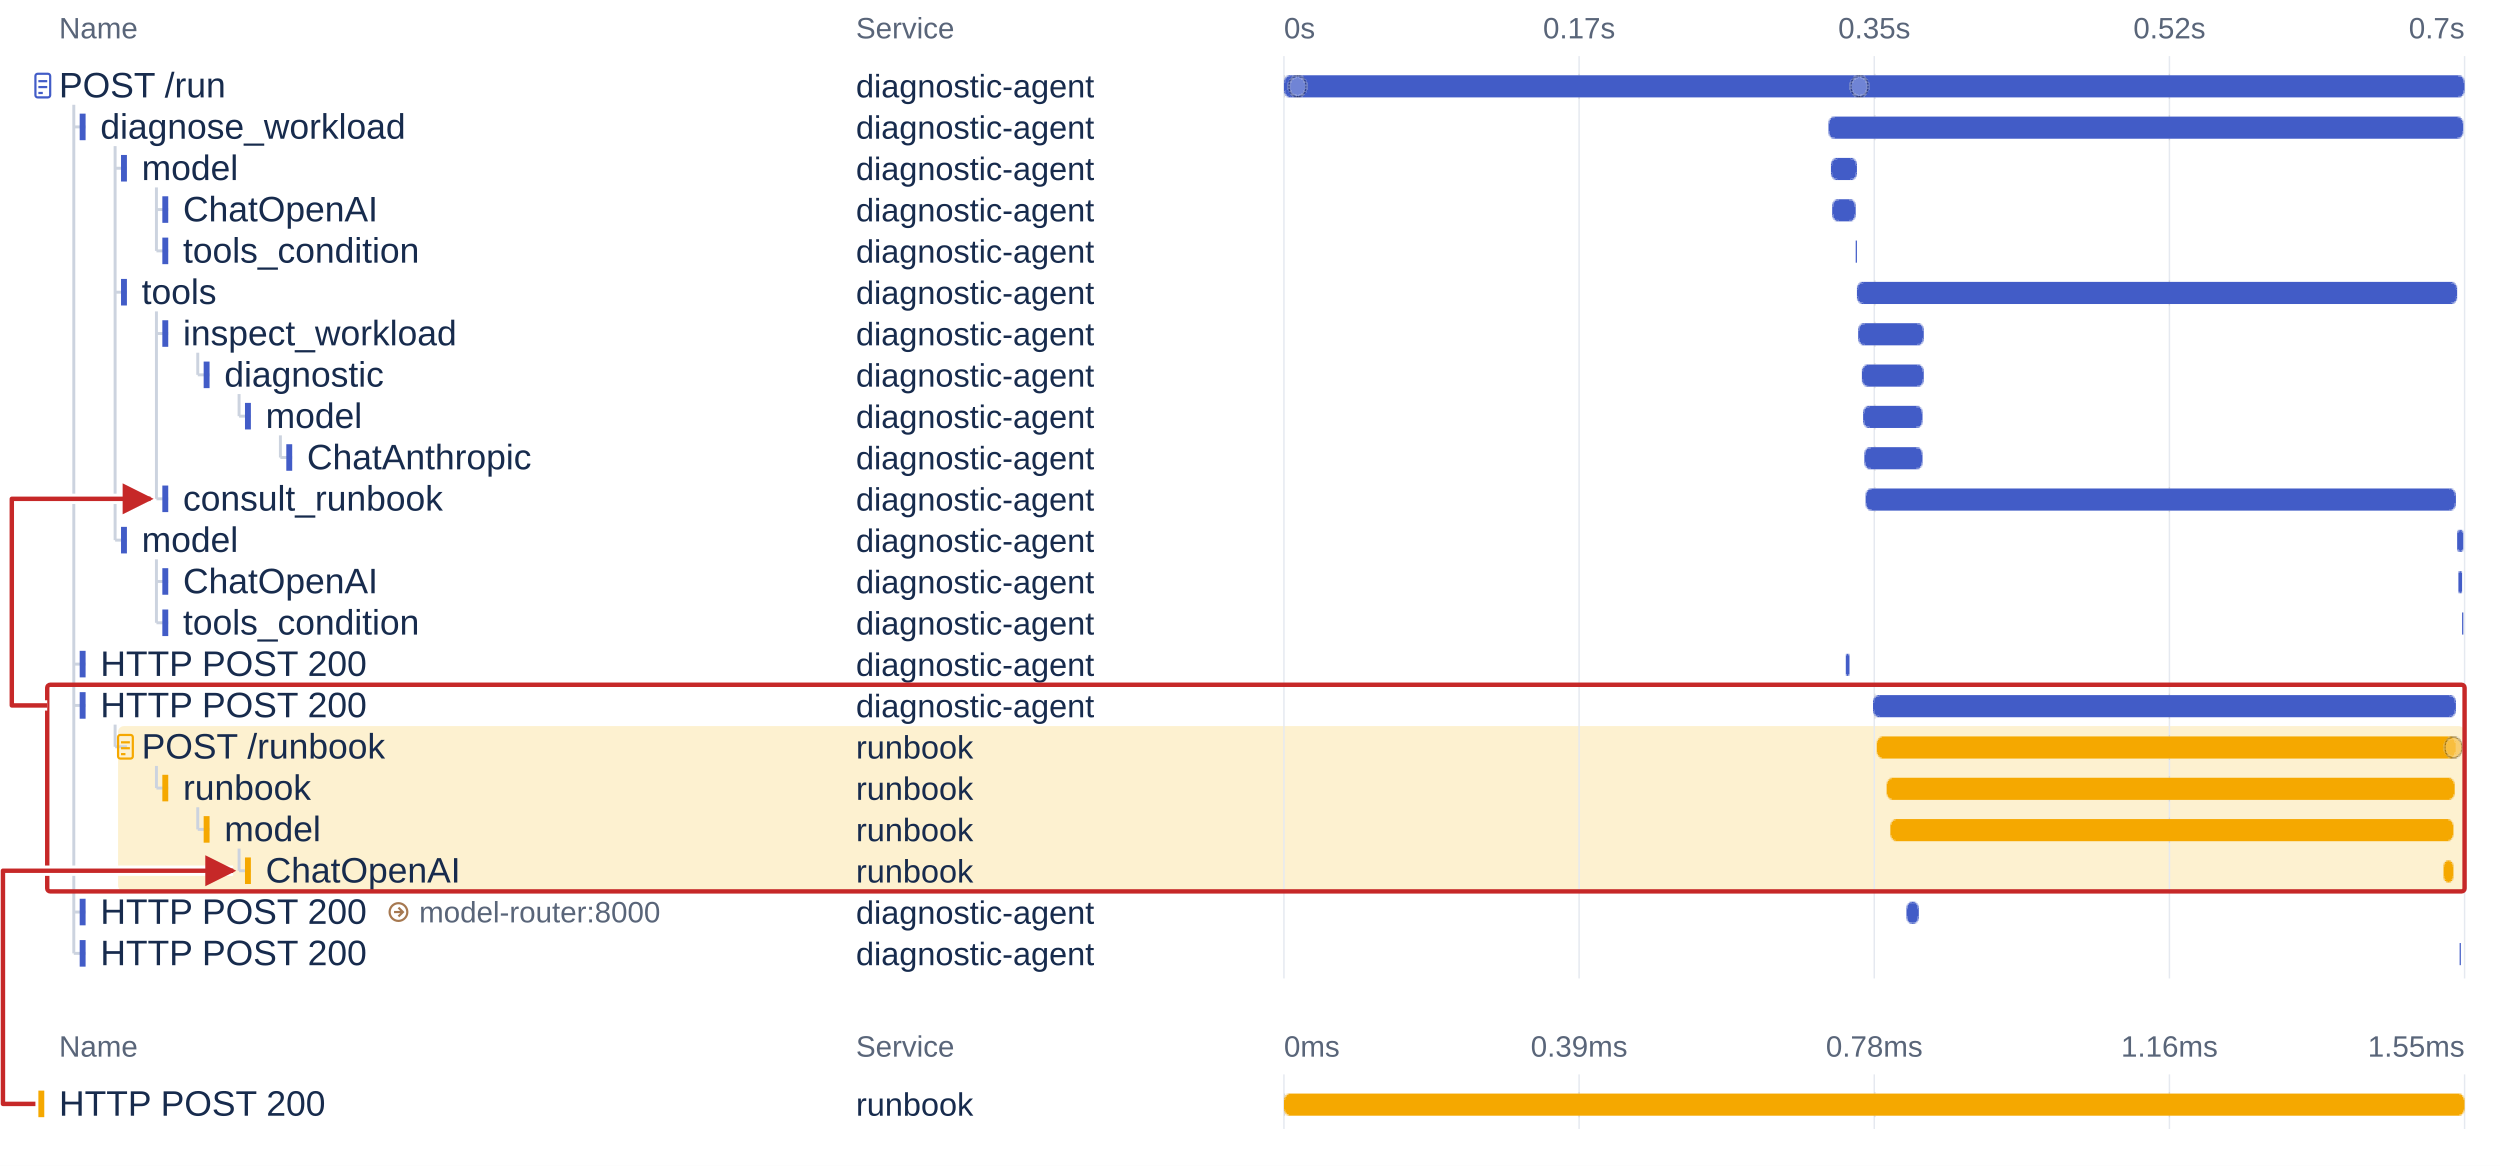
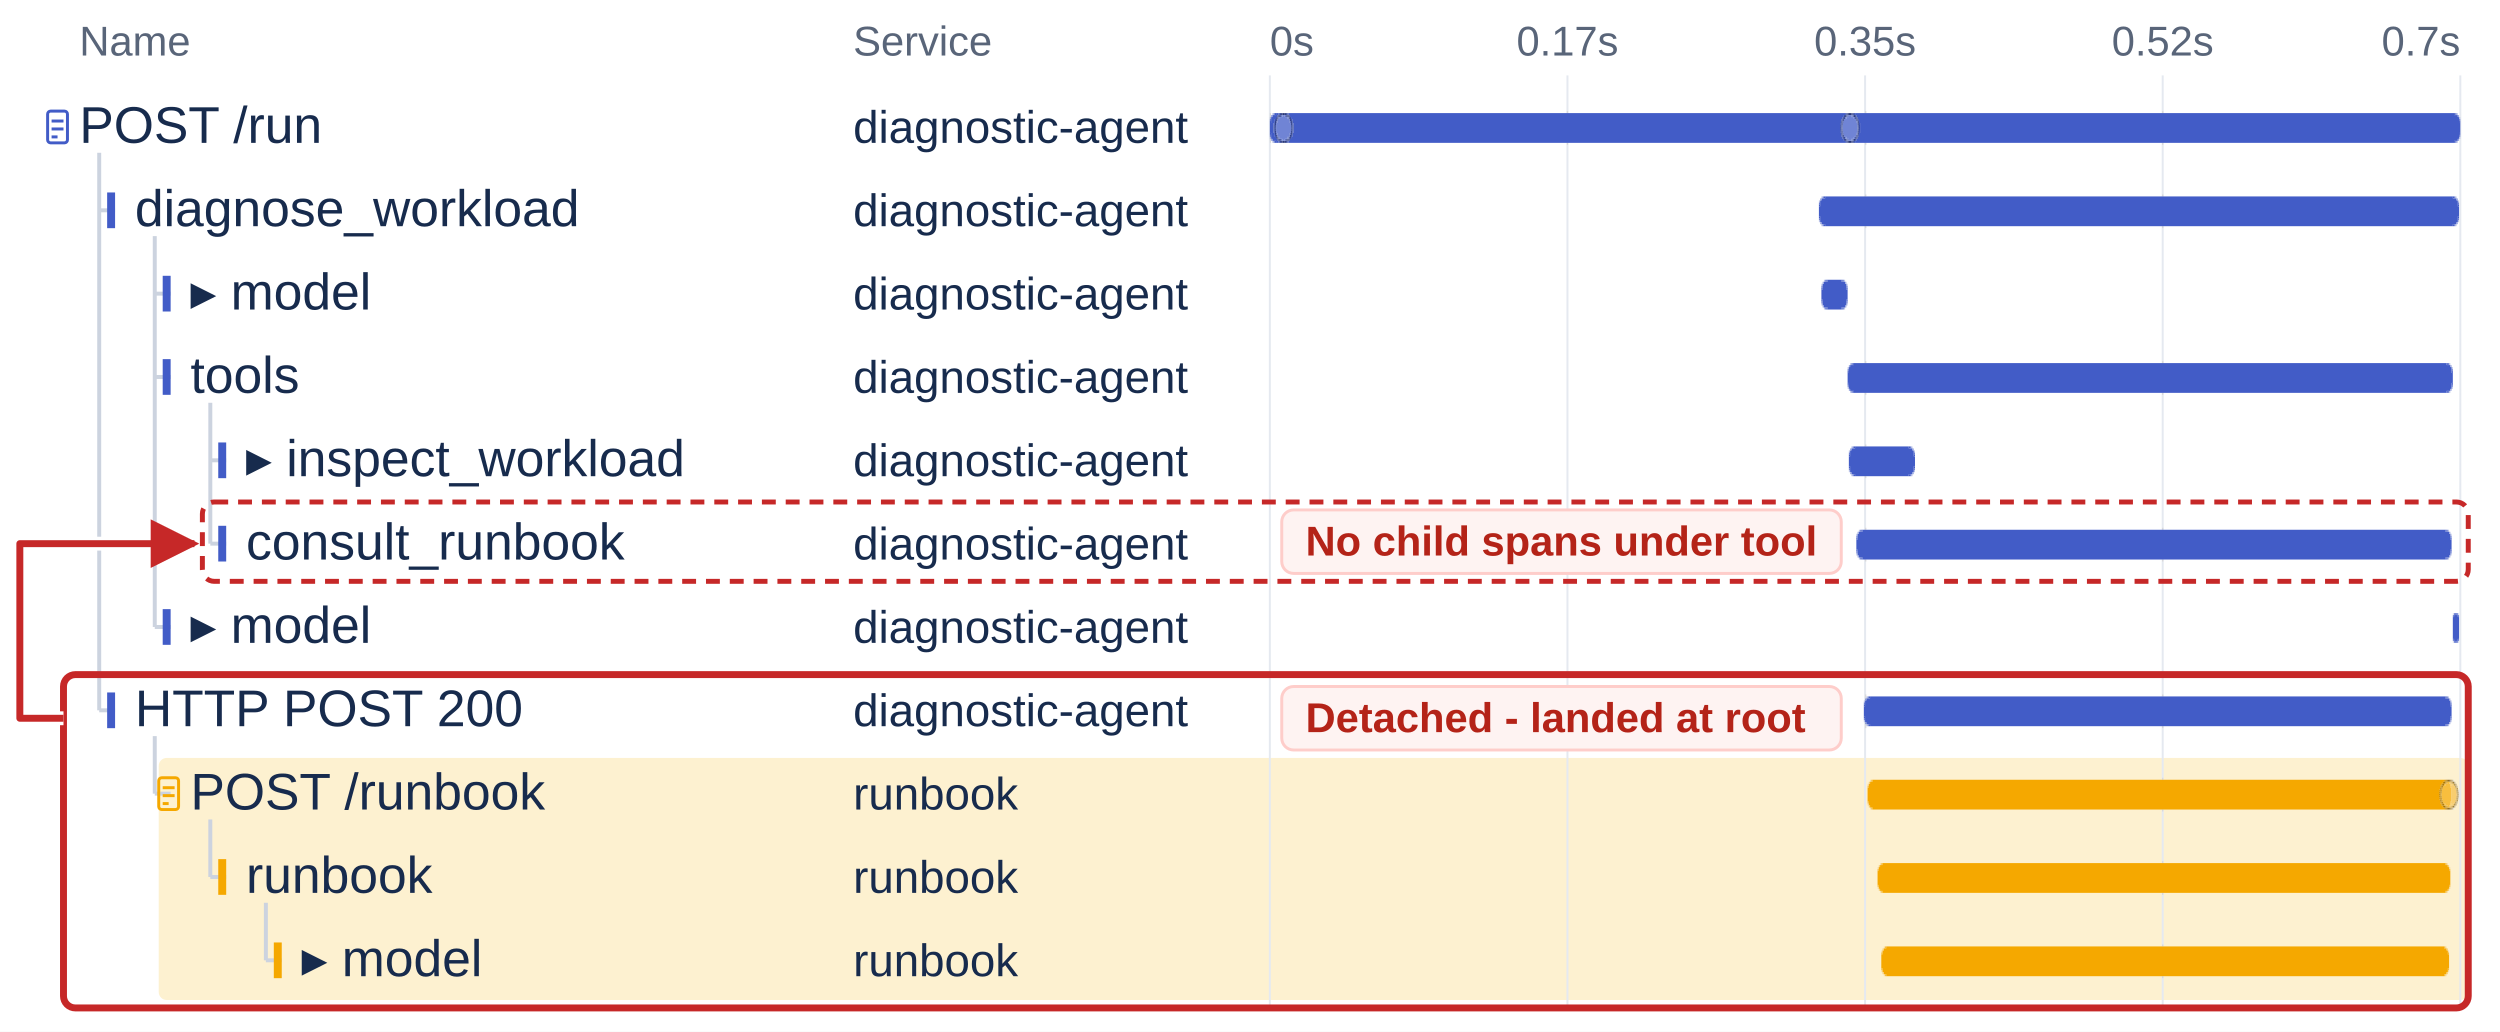
- <svg xmlns="http://www.w3.org/2000/svg" width="1694" height="790" viewBox="0 0 1694 790" role="img" aria-labelledby="title desc">
+ <svg xmlns="http://www.w3.org/2000/svg" id="parent-gap-svg" width="1260" height="520" viewBox="0 0 1260 520" role="img" aria-labelledby="title desc">
  <style>
-   text { font-family: Arial, sans-serif; fill: #172b4d; }
-   .span-name { font-size: 24px; }
-   .service { font-size: 22px; }
-   .column-heading { font-size: 20px; fill: #596579; }
-   .span-note { font-size: 20px; fill: #596579; }
-   .core .span-name, .core .span-note { fill: #596579; }
-   .tree { fill: none; stroke: #ccd3df; stroke-width: 2; }
-   .grid { fill: none; stroke: #e5e9f0; }
+   #parent-gap-svg text { font-family: Arial, sans-serif; fill: #172b4d; }
+   #parent-gap-svg .span-name { font-size: 26px; }
+   #parent-gap-svg .service { font-size: 23px; }
+   #parent-gap-svg .column-heading { font-size: 21px; fill: #596579; }
+   #parent-gap-svg .tree { fill: none; stroke: #ccd3df; stroke-width: 2; }
+   #parent-gap-svg .grid { fill: none; stroke: #e5e9f0; }
+   #parent-gap-svg .callout-badge { font-size: 21px; font-weight: 700; fill: #b42318; }
</style>
  <defs>
    <marker id="red-arrow" viewBox="0 0 10 10" refX="9" refY="5" markerWidth="7" markerHeight="7" orient="auto">
      <path d="M0 0L10 5L0 10Z" fill="#c62828" />
    </marker>
-     <marker id="blue-arrow" viewBox="0 0 10 10" refX="9" refY="5" markerWidth="7" markerHeight="7" orient="auto">
-       <path d="M0 0L10 5L0 10Z" fill="#7048ff" />
-     </marker>
  </defs>
-   <rect width="1694" height="790" fill="white" />
+   <rect width="1260" height="520" fill="white" />
  <g id="captured-panel">
-     <text x="40" y="26" class="column-heading">Name</text>
-     <text x="580" y="26" class="column-heading">Service</text>
-     <rect class="service-area" x="80" y="492" width="1590" height="112" rx="4" fill="#fdf1d0" />
-     <path class="grid" d="M870 38V663" />
-     <text x="870" y="26" text-anchor="start" class="column-heading">0s</text>
-     <path class="grid" d="M1070 38V663" />
-     <text x="1070" y="26" text-anchor="middle" class="column-heading">0.17s</text>
-     <path class="grid" d="M1270 38V663" />
-     <text x="1270" y="26" text-anchor="middle" class="column-heading">0.35s</text>
-     <path class="grid" d="M1470 38V663" />
-     <text x="1470" y="26" text-anchor="middle" class="column-heading">0.52s</text>
-     <path class="grid" d="M1670 38V663" />
-     <text x="1670" y="26" text-anchor="end" class="column-heading">0.7s</text>
-     <path class="tree" data-parent-row="0" d="M50 71V646 M50 86H58 M50 450H58 M50 478H58 M50 618H58 M50 646H58" />
-     <path class="tree" data-parent-row="1" d="M78 99V366 M78 114H86 M78 198H86 M78 366H86" />
-     <path class="tree" data-parent-row="2" d="M106 127V170 M106 142H114 M106 170H114" />
-     <path class="tree" data-parent-row="5" d="M106 211V338 M106 226H114 M106 338H114" />
-     <path class="tree" data-parent-row="6" d="M134 239V254 M134 254H142" />
-     <path class="tree" data-parent-row="7" d="M162 267V282 M162 282H170" />
-     <path class="tree" data-parent-row="8" d="M190 295V310 M190 310H198" />
-     <path class="tree" data-parent-row="11" d="M106 379V422 M106 394H114 M106 422H114" />
-     <path class="tree" data-parent-row="15" d="M78 491V506 M78 506H86" />
-     <path class="tree" data-parent-row="16" d="M106 519V534 M106 534H114" />
-     <path class="tree" data-parent-row="17" d="M134 547V562 M134 562H142" />
-     <path class="tree" data-parent-row="18" d="M162 575V590 M162 590H170" />
+     <text x="40" y="28" class="column-heading">Name</text>
+     <text x="430" y="28" class="column-heading">Service</text>
+     <rect class="service-area" x="80" y="382" width="1164" height="122" rx="4" fill="#fdf1d0" />
+     <path class="grid" d="M640 38V508" />
+     <text x="640" y="28" text-anchor="start" class="column-heading">0s</text>
+     <path class="grid" d="M790 38V508" />
+     <text x="790" y="28" text-anchor="middle" class="column-heading">0.17s</text>
+     <path class="grid" d="M940 38V508" />
+     <text x="940" y="28" text-anchor="middle" class="column-heading">0.35s</text>
+     <path class="grid" d="M1090 38V508" />
+     <text x="1090" y="28" text-anchor="middle" class="column-heading">0.52s</text>
+     <path class="grid" d="M1240 38V508" />
+     <text x="1240" y="28" text-anchor="end" class="column-heading">0.7s</text>
+     <path class="tree" data-parent-row="0" d="M50 77V358 M50 106H58 M50 358H58" />
+     <path class="tree" data-parent-row="1" d="M78 119V316 M78 148H86 M78 190H86 M78 316H86" />
+     <path class="tree" data-parent-row="5" d="M106 203V274 M106 232H114 M106 274H114" />
+     <path class="tree" data-parent-row="15" d="M78 371V400 M78 400H86" />
+     <path class="tree" data-parent-row="16" d="M106 413V442 M106 442H114" />
+     <path class="tree" data-parent-row="17" d="M134 455V484 M134 484H142" />
    <g id="captured-row-0" class="trace-row" data-row="0" data-depth="0" data-parent-row="">
-       <g class="server-icon" transform="translate(24 50)" stroke="#425cc7" fill="none" stroke-width="1.5">
+       <g class="server-icon" transform="translate(24 56)" stroke="#425cc7" fill="none" stroke-width="1.5">
        <rect width="10" height="16" rx="1.5" />
        <path d="M2 5H8M2 9H8M2 13H5" />
      </g>
-       <text x="40" y="66" class="span-name">POST /run</text>
-       <text x="580" y="66" class="service">diagnostic-agent</text>
-       <g class="bar screenshot-bar" data-source-left="875" data-source-right="1829" data-bar-marker-count="2" transform="translate(870 50) scale(0.83857 1)">
+       <text x="40" y="72" class="span-name">POST /run</text>
+       <text x="430" y="72" class="service">diagnostic-agent</text>
+       <g class="bar screenshot-bar" data-source-left="875" data-source-right="1829" data-bar-marker-count="2" transform="translate(640 56) scale(0.62893 1)">
        <path fill="#d8d8d8" d="M238 0h1v1h-1Z M477 0h1v1h-1Z M715 0h1v1h-1Z M0 1h1v2h-1Z M0 14h1v2h-1Z M238 16h1v1h-1Z M477 16h1v1h-1Z M715 16h1v1h-1Z" />
        <path fill="#bbc4e7" d="M2 1h1v1h-1Z M951 1h1v1h-1Z M953 3h1v1h-1Z M953 13h1v1h-1Z M2 15h1v1h-1Z M951 15h1v1h-1Z" />
        <path fill="#6d81d2" d="M3 1h1v1h-1Z M950 1h1v1h-1Z M953 4h1v1h-1Z M953 12h1v1h-1Z M3 15h1v1h-1Z M950 15h1v1h-1Z" />
        <path fill="#435cc6" d="M4 1h1v1h-1Z M949 1h1v1h-1Z M0 5h1v1h-1Z M953 5h1v1h-1Z M0 11h1v1h-1Z M953 11h1v1h-1Z M4 15h1v1h-1Z M949 15h1v1h-1Z" />
        <path fill="#425cc7" d="M5 1h2v1h-2Z M15 1h446v1h-446Z M469 1h480v1h-480Z M2 2h4v1h-4Z M16 2h444v1h-444Z M470 2h482v1h-482Z M1 3h4v1h-4Z M17 3h442v1h-442Z M471 3h482v1h-482Z M1 4h3v2h-3Z M18 4h440v2h-440Z M472 4h481v2h-481Z M0 6h3v5h-3Z M19 6h438v5h-438Z M473 6h481v5h-481Z M1 11h3v2h-3Z M18 11h440v2h-440Z M472 11h481v2h-481Z M1 13h4v1h-4Z M17 13h442v1h-442Z M471 13h482v1h-482Z M2 14h4v1h-4Z M16 14h444v1h-444Z M470 14h482v1h-482Z M5 15h2v1h-2Z M15 15h446v1h-446Z M469 15h480v1h-480Z" />
        <path fill="#3e56b8" d="M7 1h1v1h-1Z M14 1h1v1h-1Z M461 1h1v1h-1Z M468 1h1v1h-1Z M7 15h1v1h-1Z M14 15h1v1h-1Z M461 15h1v1h-1Z M468 15h1v1h-1Z" />
        <path fill="#35499a" d="M8 1h1v1h-1Z M13 1h1v1h-1Z M462 1h1v1h-1Z M467 1h1v1h-1Z M8 15h1v1h-1Z M13 15h1v1h-1Z M462 15h1v1h-1Z M467 15h1v1h-1Z" />
        <path fill="#2e3f84" d="M9 1h1v1h-1Z M12 1h1v1h-1Z M463 1h1v1h-1Z M466 1h1v1h-1Z M4 5h1v1h-1Z M17 5h1v1h-1Z M458 5h1v1h-1Z M471 5h1v1h-1Z M4 11h1v1h-1Z M17 11h1v1h-1Z M458 11h1v1h-1Z M471 11h1v1h-1Z M9 15h1v1h-1Z M12 15h1v1h-1Z M463 15h1v1h-1Z M466 15h1v1h-1Z" />
        <path fill="#283778" d="M10 1h2v1h-2Z M464 1h2v1h-2Z M10 15h2v1h-2Z M464 15h2v1h-2Z" />
        <path fill="#98a6df" d="M1 2h1v1h-1Z M952 2h1v1h-1Z M1 14h1v1h-1Z M952 14h1v1h-1Z" />
        <path fill="#354a9f" d="M6 2h1v1h-1Z M15 2h1v1h-1Z M460 2h1v1h-1Z M469 2h1v1h-1Z M3 8h1v1h-1Z M18 8h1v1h-1Z M457 8h1v1h-1Z M472 8h1v1h-1Z M6 14h1v1h-1Z M15 14h1v1h-1Z M460 14h1v1h-1Z M469 14h1v1h-1Z" />
        <path fill="#2b3b7d" d="M7 2h1v1h-1Z M14 2h1v1h-1Z M461 2h1v1h-1Z M468 2h1v1h-1Z M7 14h1v1h-1Z M14 14h1v1h-1Z M461 14h1v1h-1Z M468 14h1v1h-1Z" />
        <path fill="#4b5da6" d="M8 2h1v1h-1Z M13 2h1v1h-1Z M462 2h1v1h-1Z M467 2h1v1h-1Z M8 14h1v1h-1Z M13 14h1v1h-1Z M462 14h1v1h-1Z M467 14h1v1h-1Z" />
        <path fill="#6376c3" d="M9 2h1v1h-1Z M12 2h1v1h-1Z M463 2h1v1h-1Z M466 2h1v1h-1Z M9 14h1v1h-1Z M12 14h1v1h-1Z M463 14h1v1h-1Z M466 14h1v1h-1Z" />
        <path fill="#7084d5" d="M10 2h2v1h-2Z M464 2h2v1h-2Z M8 3h6v1h-6Z M462 3h6v1h-6Z M6 4h10v2h-10Z M460 4h10v2h-10Z M5 6h12v5h-12Z M459 6h12v5h-12Z M6 11h10v2h-10Z M460 11h10v2h-10Z M8 13h6v1h-6Z M462 13h6v1h-6Z M10 14h2v1h-2Z M464 14h2v1h-2Z" />
        <path fill="#a7afd3" d="M0 3h1v1h-1Z M0 13h1v1h-1Z" />
        <path fill="#344899" d="M5 3h1v1h-1Z M16 3h1v1h-1Z M459 3h1v1h-1Z M470 3h1v1h-1Z M5 13h1v1h-1Z M16 13h1v1h-1Z M459 13h1v1h-1Z M470 13h1v1h-1Z" />
        <path fill="#394a91" d="M6 3h1v1h-1Z M15 3h1v1h-1Z M460 3h1v1h-1Z M469 3h1v1h-1Z M6 13h1v1h-1Z M15 13h1v1h-1Z M460 13h1v1h-1Z M469 13h1v1h-1Z" />
        <path fill="#697ccc" d="M7 3h1v1h-1Z M14 3h1v1h-1Z M461 3h1v1h-1Z M468 3h1v1h-1Z M7 13h1v1h-1Z M14 13h1v1h-1Z M461 13h1v1h-1Z M468 13h1v1h-1Z" />
        <path fill="#6579ca" d="M0 4h1v1h-1Z M0 12h1v1h-1Z" />
        <path fill="#384ea9" d="M4 4h1v1h-1Z M17 4h1v1h-1Z M458 4h1v1h-1Z M471 4h1v1h-1Z M4 12h1v1h-1Z M17 12h1v1h-1Z M458 12h1v1h-1Z M471 12h1v1h-1Z" />
        <path fill="#344489" d="M5 4h1v1h-1Z M16 4h1v1h-1Z M459 4h1v1h-1Z M470 4h1v1h-1Z M4 6h1v1h-1Z M17 6h1v1h-1Z M458 6h1v1h-1Z M471 6h1v1h-1Z M4 10h1v1h-1Z M17 10h1v1h-1Z M458 10h1v1h-1Z M471 10h1v1h-1Z M5 12h1v1h-1Z M16 12h1v1h-1Z M459 12h1v1h-1Z M470 12h1v1h-1Z" />
        <path fill="#5d6fbd" d="M5 5h1v1h-1Z M16 5h1v1h-1Z M459 5h1v1h-1Z M470 5h1v1h-1Z M5 11h1v1h-1Z M16 11h1v1h-1Z M459 11h1v1h-1Z M470 11h1v1h-1Z" />
        <path fill="#3c53b3" d="M3 6h1v1h-1Z M18 6h1v1h-1Z M457 6h1v1h-1Z M472 6h1v1h-1Z M3 10h1v1h-1Z M18 10h1v1h-1Z M457 10h1v1h-1Z M472 10h1v1h-1Z" />
        <path fill="#364ca5" d="M3 7h1v1h-1Z M18 7h1v1h-1Z M457 7h1v1h-1Z M472 7h1v1h-1Z M3 9h1v1h-1Z M18 9h1v1h-1Z M457 9h1v1h-1Z M472 9h1v1h-1Z" />
        <path fill="#45579e" d="M4 7h1v1h-1Z M17 7h1v1h-1Z M458 7h1v1h-1Z M471 7h1v1h-1Z M4 9h1v1h-1Z M17 9h1v1h-1Z M458 9h1v1h-1Z M471 9h1v1h-1Z" />
        <path fill="#4c5ea5" d="M4 8h1v1h-1Z M17 8h1v1h-1Z M458 8h1v1h-1Z M471 8h1v1h-1Z" />
      </g>
    </g>
    <g id="captured-row-1" class="trace-row" data-row="1" data-depth="1" data-parent-row="0">
-       <rect class="service-marker" x="54" y="77" width="4" height="18" fill="#425cc7" />
-       <text x="68" y="94" class="span-name">diagnose_workload</text>
-       <text x="580" y="94" class="service">diagnostic-agent</text>
-       <g class="bar screenshot-bar" data-source-left="1315" data-source-right="1828" data-bar-marker-count="0" transform="translate(870 78) scale(0.83857 1)">
+       <rect class="service-marker" x="54" y="97" width="4" height="18" fill="#425cc7" />
+       <text x="68" y="114" class="span-name">diagnose_workload</text>
+       <text x="430" y="114" class="service">diagnostic-agent</text>
+       <g class="bar screenshot-bar" data-source-left="1315" data-source-right="1828" data-bar-marker-count="0" transform="translate(640 98) scale(0.62893 1)">
        <path fill="#d8d8d8" d="M477 0h1v1h-1Z M715 0h1v1h-1Z M477 16h1v1h-1Z M715 16h1v1h-1Z" />
        <path fill="#bbc4e7" d="M442 1h1v1h-1Z M950 1h1v1h-1Z M440 3h1v1h-1Z M952 3h1v1h-1Z M440 13h1v1h-1Z M952 13h1v1h-1Z M442 15h1v1h-1Z M950 15h1v1h-1Z" />
        <path fill="#6d81d2" d="M443 1h1v1h-1Z M949 1h1v1h-1Z M440 4h1v1h-1Z M952 4h1v1h-1Z M440 12h1v1h-1Z M952 12h1v1h-1Z M443 15h1v1h-1Z M949 15h1v1h-1Z" />
        <path fill="#435cc6" d="M444 1h1v1h-1Z M948 1h1v1h-1Z M440 5h1v1h-1Z M952 5h1v1h-1Z M440 11h1v1h-1Z M952 11h1v1h-1Z M444 15h1v1h-1Z M948 15h1v1h-1Z" />
        <path fill="#425cc7" d="M445 1h503v1h-503Z M442 2h509v1h-509Z M441 3h511v3h-511Z M440 6h513v5h-513Z M441 11h511v3h-511Z M442 14h509v1h-509Z M445 15h503v1h-503Z" />
        <path fill="#98a6df" d="M441 2h1v1h-1Z M951 2h1v1h-1Z M441 14h1v1h-1Z M951 14h1v1h-1Z" />
      </g>
    </g>
    <g id="captured-row-2" class="trace-row" data-row="2" data-depth="2" data-parent-row="1">
-       <rect class="service-marker" x="82" y="105" width="4" height="18" fill="#425cc7" />
-       <text x="96" y="122" class="span-name">model</text>
-       <text x="580" y="122" class="service">diagnostic-agent</text>
-       <g class="bar screenshot-bar" data-source-left="1317" data-source-right="1338" data-bar-marker-count="0" transform="translate(870 106) scale(0.83857 1)">
+       <rect class="service-marker" x="82" y="139" width="4" height="18" fill="#425cc7" />
+       <text x="96" y="156" class="span-name">▸ model</text>
+       <text x="430" y="156" class="service">diagnostic-agent</text>
+       <g class="bar screenshot-bar" data-source-left="1317" data-source-right="1338" data-bar-marker-count="0" transform="translate(640 140) scale(0.62893 1)">
        <path fill="#bbc4e7" d="M444 1h1v1h-1Z M460 1h1v1h-1Z M442 3h1v1h-1Z M462 3h1v1h-1Z M442 13h1v1h-1Z M462 13h1v1h-1Z M444 15h1v1h-1Z M460 15h1v1h-1Z" />
        <path fill="#6d81d2" d="M445 1h1v1h-1Z M459 1h1v1h-1Z M442 4h1v1h-1Z M462 4h1v1h-1Z M442 12h1v1h-1Z M462 12h1v1h-1Z M445 15h1v1h-1Z M459 15h1v1h-1Z" />
        <path fill="#435cc6" d="M446 1h1v1h-1Z M458 1h1v1h-1Z M442 5h1v1h-1Z M462 5h1v1h-1Z M442 11h1v1h-1Z M462 11h1v1h-1Z M446 15h1v1h-1Z M458 15h1v1h-1Z" />
        <path fill="#425cc7" d="M447 1h11v1h-11Z M444 2h17v1h-17Z M443 3h19v3h-19Z M442 6h21v5h-21Z M443 11h19v3h-19Z M444 14h17v1h-17Z M447 15h11v1h-11Z" />
        <path fill="#98a6df" d="M443 2h1v1h-1Z M461 2h1v1h-1Z M443 14h1v1h-1Z M461 14h1v1h-1Z" />
      </g>
    </g>
-     <g id="captured-row-3" class="trace-row" data-row="3" data-depth="3" data-parent-row="2">
-       <rect class="service-marker" x="110" y="133" width="4" height="18" fill="#425cc7" />
-       <text x="124" y="150" class="span-name">ChatOpenAI</text>
-       <text x="580" y="150" class="service">diagnostic-agent</text>
-       <g class="bar screenshot-bar" data-source-left="1318" data-source-right="1337" data-bar-marker-count="0" transform="translate(870 134) scale(0.83857 1)">
-         <path fill="#bbc4e7" d="M445 1h1v1h-1Z M459 1h1v1h-1Z M443 3h1v1h-1Z M461 3h1v1h-1Z M443 13h1v1h-1Z M461 13h1v1h-1Z M445 15h1v1h-1Z M459 15h1v1h-1Z" />
-         <path fill="#6d81d2" d="M446 1h1v1h-1Z M458 1h1v1h-1Z M443 4h1v1h-1Z M461 4h1v1h-1Z M443 12h1v1h-1Z M461 12h1v1h-1Z M446 15h1v1h-1Z M458 15h1v1h-1Z" />
-         <path fill="#435cc6" d="M447 1h1v1h-1Z M457 1h1v1h-1Z M443 5h1v1h-1Z M461 5h1v1h-1Z M443 11h1v1h-1Z M461 11h1v1h-1Z M447 15h1v1h-1Z M457 15h1v1h-1Z" />
-         <path fill="#425cc7" d="M448 1h9v1h-9Z M445 2h15v1h-15Z M444 3h17v3h-17Z M443 6h19v5h-19Z M444 11h17v3h-17Z M445 14h15v1h-15Z M448 15h9v1h-9Z" />
-         <path fill="#98a6df" d="M444 2h1v1h-1Z M460 2h1v1h-1Z M444 14h1v1h-1Z M460 14h1v1h-1Z" />
-       </g>
-     </g>
-     <g id="captured-row-4" class="trace-row" data-row="4" data-depth="3" data-parent-row="2">
-       <rect class="service-marker" x="110" y="161" width="4" height="18" fill="#425cc7" />
-       <text x="124" y="178" class="span-name">tools_condition</text>
-       <text x="580" y="178" class="service">diagnostic-agent</text>
-       <g class="bar screenshot-bar" data-source-left="1337" data-source-right="1338" data-bar-marker-count="0" transform="translate(870 162) scale(0.83857 1)">
-         <path fill="#425cc7" d="M462 1h1v15h-1Z" />
-       </g>
-     </g>
    <g id="captured-row-5" class="trace-row" data-row="5" data-depth="2" data-parent-row="1">
-       <rect class="service-marker" x="82" y="189" width="4" height="18" fill="#425cc7" />
-       <text x="96" y="206" class="span-name">tools</text>
-       <text x="580" y="206" class="service">diagnostic-agent</text>
-       <g class="bar screenshot-bar" data-source-left="1338" data-source-right="1823" data-bar-marker-count="0" transform="translate(870 190) scale(0.83857 1)">
+       <rect class="service-marker" x="82" y="181" width="4" height="18" fill="#425cc7" />
+       <text x="96" y="198" class="span-name">tools</text>
+       <text x="430" y="198" class="service">diagnostic-agent</text>
+       <g class="bar screenshot-bar" data-source-left="1338" data-source-right="1823" data-bar-marker-count="0" transform="translate(640 182) scale(0.62893 1)">
        <path fill="#d8d8d8" d="M477 0h1v1h-1Z M715 0h1v1h-1Z M477 16h1v1h-1Z M715 16h1v1h-1Z" />
        <path fill="#bbc4e7" d="M465 1h1v1h-1Z M945 1h1v1h-1Z M463 3h1v1h-1Z M947 3h1v1h-1Z M463 13h1v1h-1Z M947 13h1v1h-1Z M465 15h1v1h-1Z M945 15h1v1h-1Z" />
        <path fill="#6d81d2" d="M466 1h1v1h-1Z M944 1h1v1h-1Z M463 4h1v1h-1Z M947 4h1v1h-1Z M463 12h1v1h-1Z M947 12h1v1h-1Z M466 15h1v1h-1Z M944 15h1v1h-1Z" />
        <path fill="#435cc6" d="M467 1h1v1h-1Z M943 1h1v1h-1Z M463 5h1v1h-1Z M947 5h1v1h-1Z M463 11h1v1h-1Z M947 11h1v1h-1Z M467 15h1v1h-1Z M943 15h1v1h-1Z" />
        <path fill="#425cc7" d="M468 1h475v1h-475Z M465 2h481v1h-481Z M464 3h483v3h-483Z M463 6h485v5h-485Z M464 11h483v3h-483Z M465 14h481v1h-481Z M468 15h475v1h-475Z" />
        <path fill="#98a6df" d="M464 2h1v1h-1Z M946 2h1v1h-1Z M464 14h1v1h-1Z M946 14h1v1h-1Z" />
      </g>
    </g>
    <g id="captured-row-6" class="trace-row" data-row="6" data-depth="3" data-parent-row="5">
-       <rect class="service-marker" x="110" y="217" width="4" height="18" fill="#425cc7" />
-       <text x="124" y="234" class="span-name">inspect_workload</text>
-       <text x="580" y="234" class="service">diagnostic-agent</text>
-       <g class="bar screenshot-bar" data-source-left="1339" data-source-right="1392" data-bar-marker-count="0" transform="translate(870 218) scale(0.83857 1)">
+       <rect class="service-marker" x="110" y="223" width="4" height="18" fill="#425cc7" />
+       <text x="124" y="240" class="span-name">▸ inspect_workload</text>
+       <text x="430" y="240" class="service">diagnostic-agent</text>
+       <g class="bar screenshot-bar" data-source-left="1339" data-source-right="1392" data-bar-marker-count="0" transform="translate(640 224) scale(0.62893 1)">
        <path fill="#d8d8d8" d="M477 0h1v1h-1Z M477 16h1v1h-1Z" />
        <path fill="#bbc4e7" d="M466 1h1v1h-1Z M514 1h1v1h-1Z M464 3h1v1h-1Z M516 3h1v1h-1Z M464 13h1v1h-1Z M516 13h1v1h-1Z M466 15h1v1h-1Z M514 15h1v1h-1Z" />
        <path fill="#6d81d2" d="M467 1h1v1h-1Z M513 1h1v1h-1Z M464 4h1v1h-1Z M516 4h1v1h-1Z M464 12h1v1h-1Z M516 12h1v1h-1Z M467 15h1v1h-1Z M513 15h1v1h-1Z" />
        <path fill="#435cc6" d="M468 1h1v1h-1Z M512 1h1v1h-1Z M464 5h1v1h-1Z M516 5h1v1h-1Z M464 11h1v1h-1Z M516 11h1v1h-1Z M468 15h1v1h-1Z M512 15h1v1h-1Z" />
        <path fill="#425cc7" d="M469 1h43v1h-43Z M466 2h49v1h-49Z M465 3h51v3h-51Z M464 6h53v5h-53Z M465 11h51v3h-51Z M466 14h49v1h-49Z M469 15h43v1h-43Z" />
        <path fill="#98a6df" d="M465 2h1v1h-1Z M515 2h1v1h-1Z M465 14h1v1h-1Z M515 14h1v1h-1Z" />
      </g>
    </g>
-     <g id="captured-row-7" class="trace-row" data-row="7" data-depth="4" data-parent-row="6">
-       <rect class="service-marker" x="138" y="245" width="4" height="18" fill="#425cc7" />
-       <text x="152" y="262" class="span-name">diagnostic</text>
-       <text x="580" y="262" class="service">diagnostic-agent</text>
-       <g class="bar screenshot-bar" data-source-left="1342" data-source-right="1392" data-bar-marker-count="0" transform="translate(870 246) scale(0.83857 1)">
-         <path fill="#d8d8d8" d="M477 0h1v1h-1Z M477 16h1v1h-1Z" />
-         <path fill="#bbc4e7" d="M469 1h1v1h-1Z M514 1h1v1h-1Z M467 3h1v1h-1Z M516 3h1v1h-1Z M467 13h1v1h-1Z M516 13h1v1h-1Z M469 15h1v1h-1Z M514 15h1v1h-1Z" />
-         <path fill="#6d81d2" d="M470 1h1v1h-1Z M513 1h1v1h-1Z M467 4h1v1h-1Z M516 4h1v1h-1Z M467 12h1v1h-1Z M516 12h1v1h-1Z M470 15h1v1h-1Z M513 15h1v1h-1Z" />
-         <path fill="#435cc6" d="M471 1h1v1h-1Z M512 1h1v1h-1Z M467 5h1v1h-1Z M516 5h1v1h-1Z M467 11h1v1h-1Z M516 11h1v1h-1Z M471 15h1v1h-1Z M512 15h1v1h-1Z" />
-         <path fill="#425cc7" d="M472 1h40v1h-40Z M469 2h46v1h-46Z M468 3h48v3h-48Z M467 6h50v5h-50Z M468 11h48v3h-48Z M469 14h46v1h-46Z M472 15h40v1h-40Z" />
-         <path fill="#98a6df" d="M468 2h1v1h-1Z M515 2h1v1h-1Z M468 14h1v1h-1Z M515 14h1v1h-1Z" />
-       </g>
-     </g>
-     <g id="captured-row-8" class="trace-row" data-row="8" data-depth="5" data-parent-row="7">
-       <rect class="service-marker" x="166" y="273" width="4" height="18" fill="#425cc7" />
-       <text x="180" y="290" class="span-name">model</text>
-       <text x="580" y="290" class="service">diagnostic-agent</text>
-       <g class="bar screenshot-bar" data-source-left="1343" data-source-right="1391" data-bar-marker-count="0" transform="translate(870 274) scale(0.83857 1)">
-         <path fill="#d8d8d8" d="M477 0h1v1h-1Z M477 16h1v1h-1Z" />
-         <path fill="#bbc4e7" d="M470 1h1v1h-1Z M513 1h1v1h-1Z M468 3h1v1h-1Z M515 3h1v1h-1Z M468 13h1v1h-1Z M515 13h1v1h-1Z M470 15h1v1h-1Z M513 15h1v1h-1Z" />
-         <path fill="#6d81d2" d="M471 1h1v1h-1Z M512 1h1v1h-1Z M468 4h1v1h-1Z M515 4h1v1h-1Z M468 12h1v1h-1Z M515 12h1v1h-1Z M471 15h1v1h-1Z M512 15h1v1h-1Z" />
-         <path fill="#435cc6" d="M472 1h1v1h-1Z M511 1h1v1h-1Z M468 5h1v1h-1Z M515 5h1v1h-1Z M468 11h1v1h-1Z M515 11h1v1h-1Z M472 15h1v1h-1Z M511 15h1v1h-1Z" />
-         <path fill="#425cc7" d="M473 1h38v1h-38Z M470 2h44v1h-44Z M469 3h46v3h-46Z M468 6h48v5h-48Z M469 11h46v3h-46Z M470 14h44v1h-44Z M473 15h38v1h-38Z" />
-         <path fill="#98a6df" d="M469 2h1v1h-1Z M514 2h1v1h-1Z M469 14h1v1h-1Z M514 14h1v1h-1Z" />
-       </g>
-     </g>
-     <g id="captured-row-9" class="trace-row" data-row="9" data-depth="6" data-parent-row="8">
-       <rect class="service-marker" x="194" y="301" width="4" height="18" fill="#425cc7" />
-       <text x="208" y="318" class="span-name">ChatAnthropic</text>
-       <text x="580" y="318" class="service">diagnostic-agent</text>
-       <g class="bar screenshot-bar" data-source-left="1344" data-source-right="1391" data-bar-marker-count="0" transform="translate(870 302) scale(0.83857 1)">
-         <path fill="#d8d8d8" d="M477 0h1v1h-1Z M477 16h1v1h-1Z" />
-         <path fill="#bbc4e7" d="M471 1h1v1h-1Z M513 1h1v1h-1Z M469 3h1v1h-1Z M515 3h1v1h-1Z M469 13h1v1h-1Z M515 13h1v1h-1Z M471 15h1v1h-1Z M513 15h1v1h-1Z" />
-         <path fill="#6d81d2" d="M472 1h1v1h-1Z M512 1h1v1h-1Z M469 4h1v1h-1Z M515 4h1v1h-1Z M469 12h1v1h-1Z M515 12h1v1h-1Z M472 15h1v1h-1Z M512 15h1v1h-1Z" />
-         <path fill="#435cc6" d="M473 1h1v1h-1Z M511 1h1v1h-1Z M469 5h1v1h-1Z M515 5h1v1h-1Z M469 11h1v1h-1Z M515 11h1v1h-1Z M473 15h1v1h-1Z M511 15h1v1h-1Z" />
-         <path fill="#425cc7" d="M474 1h37v1h-37Z M471 2h43v1h-43Z M470 3h45v3h-45Z M469 6h47v5h-47Z M470 11h45v3h-45Z M471 14h43v1h-43Z M474 15h37v1h-37Z" />
-         <path fill="#98a6df" d="M470 2h1v1h-1Z M514 2h1v1h-1Z M470 14h1v1h-1Z M514 14h1v1h-1Z" />
-       </g>
-     </g>
    <g id="captured-row-10" class="trace-row" data-row="10" data-depth="3" data-parent-row="5">
-       <rect class="service-marker" x="110" y="329" width="4" height="18" fill="#425cc7" />
-       <text x="124" y="346" class="span-name">consult_runbook</text>
-       <text x="580" y="346" class="service">diagnostic-agent</text>
-       <g class="bar screenshot-bar" data-source-left="1345" data-source-right="1822" data-bar-marker-count="0" transform="translate(870 330) scale(0.83857 1)">
+       <rect class="service-marker" x="110" y="265" width="4" height="18" fill="#425cc7" />
+       <text x="124" y="282" class="span-name">consult_runbook</text>
+       <text x="430" y="282" class="service">diagnostic-agent</text>
+       <g class="bar screenshot-bar" data-source-left="1345" data-source-right="1822" data-bar-marker-count="0" transform="translate(640 266) scale(0.62893 1)">
        <path fill="#d8d8d8" d="M477 0h1v1h-1Z M715 0h1v1h-1Z M477 16h1v1h-1Z M715 16h1v1h-1Z" />
        <path fill="#bbc4e7" d="M472 1h1v1h-1Z M944 1h1v1h-1Z M470 3h1v1h-1Z M946 3h1v1h-1Z M470 13h1v1h-1Z M946 13h1v1h-1Z M472 15h1v1h-1Z M944 15h1v1h-1Z" />
        <path fill="#6d81d2" d="M473 1h1v1h-1Z M943 1h1v1h-1Z M470 4h1v1h-1Z M946 4h1v1h-1Z M470 12h1v1h-1Z M946 12h1v1h-1Z M473 15h1v1h-1Z M943 15h1v1h-1Z" />
        <path fill="#435cc6" d="M474 1h1v1h-1Z M942 1h1v1h-1Z M470 5h1v1h-1Z M946 5h1v1h-1Z M470 11h1v1h-1Z M946 11h1v1h-1Z M474 15h1v1h-1Z M942 15h1v1h-1Z" />
        <path fill="#425cc7" d="M475 1h467v1h-467Z M472 2h473v1h-473Z M471 3h475v3h-475Z M470 6h477v5h-477Z M471 11h475v3h-475Z M472 14h473v1h-473Z M475 15h467v1h-467Z" />
        <path fill="#98a6df" d="M471 2h1v1h-1Z M945 2h1v1h-1Z M471 14h1v1h-1Z M945 14h1v1h-1Z" />
      </g>
    </g>
    <g id="captured-row-11" class="trace-row" data-row="11" data-depth="2" data-parent-row="1">
-       <rect class="service-marker" x="82" y="357" width="4" height="18" fill="#425cc7" />
-       <text x="96" y="374" class="span-name">model</text>
-       <text x="580" y="374" class="service">diagnostic-agent</text>
-       <g class="bar screenshot-bar" data-source-left="1823" data-source-right="1828" data-bar-marker-count="0" transform="translate(870 358) scale(0.83857 1)">
+       <rect class="service-marker" x="82" y="307" width="4" height="18" fill="#425cc7" />
+       <text x="96" y="324" class="span-name">▸ model</text>
+       <text x="430" y="324" class="service">diagnostic-agent</text>
+       <g class="bar screenshot-bar" data-source-left="1823" data-source-right="1828" data-bar-marker-count="0" transform="translate(640 308) scale(0.62893 1)">
        <path fill="#d7dcef" d="M948 1h1v1h-1Z M952 1h1v1h-1Z M948 15h1v1h-1Z M952 15h1v1h-1Z" />
        <path fill="#6a7ed2" d="M949 1h1v1h-1Z M951 1h1v1h-1Z M948 2h1v1h-1Z M952 2h1v1h-1Z M948 14h1v1h-1Z M952 14h1v1h-1Z M949 15h1v1h-1Z M951 15h1v1h-1Z" />
        <path fill="#425cc7" d="M950 1h1v1h-1Z M949 2h3v1h-3Z M948 3h5v11h-5Z M949 14h3v1h-3Z M950 15h1v1h-1Z" />
      </g>
    </g>
-     <g id="captured-row-12" class="trace-row" data-row="12" data-depth="3" data-parent-row="11">
-       <rect class="service-marker" x="110" y="385" width="4" height="18" fill="#425cc7" />
-       <text x="124" y="402" class="span-name">ChatOpenAI</text>
-       <text x="580" y="402" class="service">diagnostic-agent</text>
-       <g class="bar screenshot-bar" data-source-left="1824" data-source-right="1827" data-bar-marker-count="0" transform="translate(870 386) scale(0.83857 1)">
-         <path fill="#95a3dd" d="M949 1h1v1h-1Z M951 1h1v1h-1Z M949 15h1v1h-1Z M951 15h1v1h-1Z" />
-         <path fill="#425cc7" d="M950 1h1v1h-1Z M949 2h3v13h-3Z M950 15h1v1h-1Z" />
-       </g>
-     </g>
-     <g id="captured-row-13" class="trace-row" data-row="13" data-depth="3" data-parent-row="11">
-       <rect class="service-marker" x="110" y="413" width="4" height="18" fill="#425cc7" />
-       <text x="124" y="430" class="span-name">tools_condition</text>
-       <text x="580" y="430" class="service">diagnostic-agent</text>
-       <g class="bar screenshot-bar" data-source-left="1827" data-source-right="1828" data-bar-marker-count="0" transform="translate(870 414) scale(0.83857 1)">
-         <path fill="#425cc7" d="M952 1h1v15h-1Z" />
-       </g>
-     </g>
-     <g id="captured-row-14" class="trace-row" data-row="14" data-depth="1" data-parent-row="0">
-       <rect class="service-marker" x="54" y="441" width="4" height="18" fill="#425cc7" />
-       <text x="68" y="458" class="span-name">HTTP POST 200</text>
-       <text x="580" y="458" class="service">diagnostic-agent</text>
-       <g class="bar screenshot-bar" data-source-left="1329" data-source-right="1332" data-bar-marker-count="0" transform="translate(870 442) scale(0.83857 1)">
-         <path fill="#95a3dd" d="M454 1h1v1h-1Z M456 1h1v1h-1Z M454 15h1v1h-1Z M456 15h1v1h-1Z" />
-         <path fill="#425cc7" d="M455 1h1v1h-1Z M454 2h3v13h-3Z M455 15h1v1h-1Z" />
-       </g>
-     </g>
    <g id="captured-row-15" class="trace-row" data-row="15" data-depth="1" data-parent-row="0">
-       <rect class="service-marker" x="54" y="469" width="4" height="18" fill="#425cc7" />
-       <text x="68" y="486" class="span-name">HTTP POST 200</text>
-       <text x="580" y="486" class="service">diagnostic-agent</text>
-       <g class="bar screenshot-bar" data-source-left="1351" data-source-right="1822" data-bar-marker-count="0" transform="translate(870 470) scale(0.83857 1)">
+       <rect class="service-marker" x="54" y="349" width="4" height="18" fill="#425cc7" />
+       <text x="68" y="366" class="span-name">HTTP POST 200</text>
+       <text x="430" y="366" class="service">diagnostic-agent</text>
+       <g class="bar screenshot-bar" data-source-left="1351" data-source-right="1822" data-bar-marker-count="0" transform="translate(640 350) scale(0.62893 1)">
        <path fill="#d8d8d8" d="M715 0h1v1h-1Z M477 0h1v2h-1Z M477 15h1v2h-1Z M715 16h1v1h-1Z" />
        <path fill="#bbc4e7" d="M478 1h1v1h-1Z M944 1h1v1h-1Z M476 3h1v1h-1Z M946 3h1v1h-1Z M476 13h1v1h-1Z M946 13h1v1h-1Z M478 15h1v1h-1Z M944 15h1v1h-1Z" />
        <path fill="#6d81d2" d="M479 1h1v1h-1Z M943 1h1v1h-1Z M476 4h1v1h-1Z M946 4h1v1h-1Z M476 12h1v1h-1Z M946 12h1v1h-1Z M479 15h1v1h-1Z M943 15h1v1h-1Z" />
        <path fill="#435cc6" d="M480 1h1v1h-1Z M942 1h1v1h-1Z M476 5h1v1h-1Z M946 5h1v1h-1Z M476 11h1v1h-1Z M946 11h1v1h-1Z M480 15h1v1h-1Z M942 15h1v1h-1Z" />
        <path fill="#425cc7" d="M481 1h461v1h-461Z M478 2h467v1h-467Z M477 3h469v3h-469Z M476 6h471v5h-471Z M477 11h469v3h-469Z M478 14h467v1h-467Z M481 15h461v1h-461Z" />
        <path fill="#8997d0" d="M477 2h1v1h-1Z M477 14h1v1h-1Z" />
        <path fill="#98a6df" d="M945 2h1v1h-1Z M945 14h1v1h-1Z" />
      </g>
    </g>
    <g id="captured-row-16" class="trace-row" data-row="16" data-depth="2" data-parent-row="15">
-       <g class="server-icon" transform="translate(80 498)" stroke="#f5a800" fill="none" stroke-width="1.5">
+       <g class="server-icon" transform="translate(80 392)" stroke="#f5a800" fill="none" stroke-width="1.5">
        <rect width="10" height="16" rx="1.5" />
        <path d="M2 5H8M2 9H8M2 13H5" />
      </g>
-       <text x="96" y="514" class="span-name">POST /runbook</text>
-       <text x="580" y="514" class="service">runbook</text>
-       <g class="bar screenshot-bar" data-source-left="1354" data-source-right="1828" data-bar-marker-count="1" transform="translate(870 498) scale(0.83857 1)">
+       <text x="96" y="408" class="span-name">POST /runbook</text>
+       <text x="430" y="408" class="service">runbook</text>
+       <g class="bar screenshot-bar" data-source-left="1354" data-source-right="1828" data-bar-marker-count="1" transform="translate(640 392) scale(0.62893 1)">
        <path fill="#d8d8d8" d="M715 0h1v1h-1Z M715 16h1v1h-1Z" />
        <path fill="#f7dda6" d="M481 1h1v1h-1Z M479 3h1v1h-1Z M479 13h1v1h-1Z M481 15h1v1h-1Z" />
        <path fill="#f5bb3b" d="M482 1h1v1h-1Z M479 4h1v1h-1Z M479 12h1v1h-1Z M482 15h1v1h-1Z" />
        <path fill="#f5a800" d="M483 1h458v1h-458Z M481 2h459v1h-459Z M480 3h459v1h-459Z M480 4h458v1h-458Z M479 5h459v1h-459Z M479 6h458v5h-458Z M479 11h459v1h-459Z M480 12h458v1h-458Z M480 13h459v1h-459Z M481 14h459v1h-459Z M483 15h458v1h-458Z" />
        <path fill="#e39c02" d="M941 1h1v1h-1Z M941 15h1v1h-1Z" />
        <path fill="#bd8303" d="M942 1h1v1h-1Z M939 3h1v1h-1Z M939 13h1v1h-1Z M942 15h1v1h-1Z" />
        <path fill="#a27514" d="M943 1h1v1h-1Z M943 15h1v1h-1Z" />
        <path fill="#937022" d="M944 1h1v1h-1Z M944 15h1v1h-1Z" />
        <path fill="#927433" d="M945 1h1v1h-1Z M945 15h1v1h-1Z" />
        <path fill="#a38648" d="M946 1h1v1h-1Z M951 5h1v1h-1Z M951 11h1v1h-1Z M946 15h1v1h-1Z" />
        <path fill="#bfac82" d="M947 1h1v1h-1Z M950 3h1v1h-1Z M950 13h1v1h-1Z M947 15h1v1h-1Z" />
        <path fill="#e5e0d4" d="M948 1h1v1h-1Z M948 15h1v1h-1Z" />
        <path fill="#f6ce76" d="M480 2h1v1h-1Z M480 14h1v1h-1Z" />
        <path fill="#c48700" d="M940 2h1v1h-1Z M937 8h1v1h-1Z M940 14h1v1h-1Z" />
        <path fill="#9a6a02" d="M941 2h1v1h-1Z M941 14h1v1h-1Z" />
        <path fill="#c59120" d="M942 2h1v1h-1Z M938 8h1v1h-1Z M942 14h1v1h-1Z" />
        <path fill="#e6ad31" d="M943 2h1v1h-1Z M943 14h1v1h-1Z" />
        <path fill="#f8be3e" d="M944 2h1v1h-1Z M942 3h4v1h-4Z M940 4h6v1h-6Z M940 5h7v1h-7Z M939 6h8v5h-8Z M940 11h7v1h-7Z M940 12h6v1h-6Z M942 13h4v1h-4Z M944 14h1v1h-1Z" />
        <path fill="#f8c554" d="M945 2h1v1h-1Z M945 14h1v1h-1Z" />
        <path fill="#e6bd64" d="M946 2h1v1h-1Z M946 14h1v1h-1Z" />
        <path fill="#c6a150" d="M947 2h1v1h-1Z M951 8h1v1h-1Z M947 14h1v1h-1Z" />
        <path fill="#9a7c38" d="M948 2h1v1h-1Z M948 14h1v1h-1Z" />
        <path fill="#c5b797" d="M949 2h1v1h-1Z M952 8h1v1h-1Z M949 14h1v1h-1Z" />
        <path fill="#af7c0b" d="M940 3h1v1h-1Z M940 13h1v1h-1Z" />
        <path fill="#eeb539" d="M941 3h1v1h-1Z M941 13h1v1h-1Z" />
        <path fill="#f8c85e" d="M946 3h1v1h-1Z M946 13h1v1h-1Z" />
        <path fill="#f8cd6f" d="M947 3h1v1h-1Z M947 4h3v2h-3Z M947 6h4v5h-4Z M947 11h3v2h-3Z M947 13h1v1h-1Z" />
        <path fill="#efc568" d="M948 3h1v1h-1Z M948 13h1v1h-1Z" />
        <path fill="#b09049" d="M949 3h1v1h-1Z M949 13h1v1h-1Z" />
        <path fill="#d19001" d="M938 4h1v1h-1Z M938 12h1v1h-1Z" />
        <path fill="#a87609" d="M939 4h1v1h-1Z M938 6h1v1h-1Z M938 10h1v1h-1Z M939 12h1v1h-1Z" />
        <path fill="#f8c14a" d="M946 4h1v1h-1Z M946 12h1v1h-1Z" />
        <path fill="#a88a46" d="M950 4h1v1h-1Z M951 6h1v1h-1Z M951 10h1v1h-1Z M950 12h1v1h-1Z" />
        <path fill="#d3c7ae" d="M951 4h1v1h-1Z M951 12h1v1h-1Z" />
        <path fill="#a27002" d="M938 5h1v1h-1Z M938 11h1v1h-1Z" />
        <path fill="#dea62d" d="M939 5h1v1h-1Z M939 11h1v1h-1Z" />
        <path fill="#deb65f" d="M950 5h1v1h-1Z M950 11h1v1h-1Z" />
        <path fill="#dd9700" d="M937 6h1v1h-1Z M937 10h1v1h-1Z" />
        <path fill="#ded7c6" d="M952 6h1v1h-1Z M952 10h1v1h-1Z" />
        <path fill="#cb8b00" d="M937 7h1v1h-1Z M937 9h1v1h-1Z" />
        <path fill="#be8a19" d="M938 7h1v1h-1Z M938 9h1v1h-1Z" />
        <path fill="#be9b50" d="M951 7h1v1h-1Z M951 9h1v1h-1Z" />
        <path fill="#cbbea2" d="M952 7h1v1h-1Z M952 9h1v1h-1Z" />
      </g>
    </g>
    <g id="captured-row-17" class="trace-row" data-row="17" data-depth="3" data-parent-row="16">
-       <rect class="service-marker" x="110" y="525" width="4" height="18" fill="#f5a800" />
-       <text x="124" y="542" class="span-name">runbook</text>
-       <text x="580" y="542" class="service">runbook</text>
-       <g class="bar screenshot-bar" data-source-left="1362" data-source-right="1821" data-bar-marker-count="0" transform="translate(870 526) scale(0.83857 1)">
+       <rect class="service-marker" x="110" y="433" width="4" height="18" fill="#f5a800" />
+       <text x="124" y="450" class="span-name">runbook</text>
+       <text x="430" y="450" class="service">runbook</text>
+       <g class="bar screenshot-bar" data-source-left="1362" data-source-right="1821" data-bar-marker-count="0" transform="translate(640 434) scale(0.62893 1)">
        <path fill="#d8d8d8" d="M715 0h1v1h-1Z M715 16h1v1h-1Z" />
        <path fill="#f7dda6" d="M489 1h1v1h-1Z M943 1h1v1h-1Z M487 3h1v1h-1Z M945 3h1v1h-1Z M487 13h1v1h-1Z M945 13h1v1h-1Z M489 15h1v1h-1Z M943 15h1v1h-1Z" />
        <path fill="#f5bb3b" d="M490 1h1v1h-1Z M942 1h1v1h-1Z M487 4h1v1h-1Z M945 4h1v1h-1Z M487 12h1v1h-1Z M945 12h1v1h-1Z M490 15h1v1h-1Z M942 15h1v1h-1Z" />
        <path fill="#f5a800" d="M491 1h451v1h-451Z M489 2h455v1h-455Z M488 3h457v2h-457Z M487 5h459v7h-459Z M488 12h457v2h-457Z M489 14h455v1h-455Z M491 15h451v1h-451Z" />
        <path fill="#f6ce76" d="M488 2h1v1h-1Z M944 2h1v1h-1Z M488 14h1v1h-1Z" />
        <path fill="#f5cc71" d="M944 14h1v1h-1Z" />
      </g>
    </g>
    <g id="captured-row-18" class="trace-row" data-row="18" data-depth="4" data-parent-row="17">
-       <rect class="service-marker" x="138" y="553" width="4" height="18" fill="#f5a800" />
-       <text x="152" y="570" class="span-name">model</text>
-       <text x="580" y="570" class="service">runbook</text>
-       <g class="bar screenshot-bar" data-source-left="1365" data-source-right="1820" data-bar-marker-count="0" transform="translate(870 554) scale(0.83857 1)">
+       <rect class="service-marker" x="138" y="475" width="4" height="18" fill="#f5a800" />
+       <text x="152" y="492" class="span-name">▸ model</text>
+       <text x="430" y="492" class="service">runbook</text>
+       <g class="bar screenshot-bar" data-source-left="1365" data-source-right="1820" data-bar-marker-count="0" transform="translate(640 476) scale(0.62893 1)">
        <path fill="#d8d8d8" d="M715 0h1v1h-1Z M715 16h1v1h-1Z" />
        <path fill="#f7dda6" d="M492 1h1v1h-1Z M942 1h1v1h-1Z M490 3h1v1h-1Z M944 3h1v1h-1Z M490 13h1v1h-1Z M944 13h1v1h-1Z M492 15h1v1h-1Z M942 15h1v1h-1Z" />
        <path fill="#f5bb3b" d="M493 1h1v1h-1Z M941 1h1v1h-1Z M490 4h1v1h-1Z M944 4h1v1h-1Z M490 12h1v1h-1Z M944 12h1v1h-1Z M493 15h1v1h-1Z M941 15h1v1h-1Z" />
        <path fill="#f5a800" d="M494 1h447v1h-447Z M492 2h451v1h-451Z M491 3h453v2h-453Z M490 5h455v7h-455Z M491 12h453v2h-453Z M492 14h451v1h-451Z M494 15h447v1h-447Z" />
        <path fill="#f6ce76" d="M491 2h1v1h-1Z M943 2h1v1h-1Z M491 14h1v1h-1Z M943 14h1v1h-1Z" />
      </g>
    </g>
-     <g id="captured-row-19" class="trace-row" data-row="19" data-depth="5" data-parent-row="18">
-       <rect class="service-marker" x="166" y="581" width="4" height="18" fill="#f5a800" />
-       <text x="180" y="598" class="span-name">ChatOpenAI</text>
-       <text x="580" y="598" class="service">runbook</text>
-       <g class="bar screenshot-bar" data-source-left="1812" data-source-right="1820" data-bar-marker-count="0" transform="translate(870 582) scale(0.83857 1)">
-         <path fill="#f6e8c8" d="M938 1h1v1h-1Z M943 1h1v1h-1Z M937 2h1v1h-1Z M944 2h1v1h-1Z M937 14h1v1h-1Z M944 14h1v1h-1Z M938 15h1v1h-1Z M943 15h1v1h-1Z" />
-         <path fill="#f5c04c" d="M939 1h1v1h-1Z M942 1h1v1h-1Z M937 3h1v1h-1Z M944 3h1v1h-1Z M937 13h1v1h-1Z M944 13h1v1h-1Z M939 15h1v1h-1Z M942 15h1v1h-1Z" />
-         <path fill="#f5a802" d="M940 1h2v1h-2Z M938 2h1v1h-1Z M943 2h1v1h-1Z M937 4h1v1h-1Z M944 4h1v1h-1Z M937 12h1v1h-1Z M944 12h1v1h-1Z M938 14h1v1h-1Z M943 14h1v1h-1Z M940 15h2v1h-2Z" />
-         <path fill="#f5a800" d="M939 2h4v1h-4Z M938 3h6v2h-6Z M937 5h8v7h-8Z M938 12h6v2h-6Z M939 14h4v1h-4Z" />
-       </g>
-     </g>
-     <g id="captured-row-20" class="trace-row" data-row="20" data-depth="1" data-parent-row="0">
-       <rect class="service-marker" x="54" y="609" width="4" height="18" fill="#425cc7" />
-       <text x="68" y="626" class="span-name">HTTP POST 200</text>
-       <g class="destination-icon" transform="translate(270 618)" stroke="#a67850" fill="none" stroke-width="1.5">
-         <circle r="6" />
-         <path d="M-3 0H3M0 -3L3 0L0 3" />
-       </g>
-       <text x="284" y="625" class="span-note">model-router:8000</text>
-       <text x="580" y="626" class="service">diagnostic-agent</text>
-       <g class="bar screenshot-bar" data-source-left="1378" data-source-right="1388" data-bar-marker-count="0" transform="translate(870 610) scale(0.83857 1)">
-         <path fill="#bbc4e7" d="M505 1h1v1h-1Z M510 1h1v1h-1Z M503 3h1v1h-1Z M512 3h1v1h-1Z M503 13h1v1h-1Z M512 13h1v1h-1Z M505 15h1v1h-1Z M510 15h1v1h-1Z" />
-         <path fill="#6d81d2" d="M506 1h1v1h-1Z M509 1h1v1h-1Z M503 4h1v1h-1Z M512 4h1v1h-1Z M503 12h1v1h-1Z M512 12h1v1h-1Z M506 15h1v1h-1Z M509 15h1v1h-1Z" />
-         <path fill="#435cc6" d="M507 1h2v1h-2Z M503 5h1v1h-1Z M512 5h1v1h-1Z M503 11h1v1h-1Z M512 11h1v1h-1Z M507 15h2v1h-2Z" />
-         <path fill="#98a6df" d="M504 2h1v1h-1Z M511 2h1v1h-1Z M504 14h1v1h-1Z M511 14h1v1h-1Z" />
-         <path fill="#425cc7" d="M505 2h6v1h-6Z M504 3h8v3h-8Z M503 6h10v5h-10Z M504 11h8v3h-8Z M505 14h6v1h-6Z" />
-       </g>
-     </g>
-     <g id="captured-row-21" class="trace-row" data-row="21" data-depth="1" data-parent-row="0">
-       <rect class="service-marker" x="54" y="637" width="4" height="18" fill="#425cc7" />
-       <text x="68" y="654" class="span-name">HTTP POST 200</text>
-       <text x="580" y="654" class="service">diagnostic-agent</text>
-       <g class="bar screenshot-bar" data-source-left="1825" data-source-right="1826" data-bar-marker-count="0" transform="translate(870 638) scale(0.83857 1)">
-         <path fill="#425cc7" d="M950 1h1v15h-1Z" />
-       </g>
-     </g>
  </g>
-   <g transform="translate(0 690)">
-     <g id="orphan-panel">
-       <text x="40" y="26" class="column-heading">Name</text>
-       <text x="580" y="26" class="column-heading">Service</text>
-       <path class="grid" d="M870 38V75" />
-       <text x="870" y="26" text-anchor="start" class="column-heading">0ms</text>
-       <path class="grid" d="M1070 38V75" />
-       <text x="1070" y="26" text-anchor="middle" class="column-heading">0.39ms</text>
-       <path class="grid" d="M1270 38V75" />
-       <text x="1270" y="26" text-anchor="middle" class="column-heading">0.78ms</text>
-       <path class="grid" d="M1470 38V75" />
-       <text x="1470" y="26" text-anchor="middle" class="column-heading">1.16ms</text>
-       <path class="grid" d="M1670 38V75" />
-       <text x="1670" y="26" text-anchor="end" class="column-heading">1.55ms</text>
-       <g id="orphan-row-0" class="trace-row" data-row="0" data-depth="0" data-parent-row="">
-         <rect class="service-marker" x="26" y="49" width="4" height="18" fill="#f5a800" />
-         <text x="40" y="66" class="span-name">HTTP POST 200</text>
-         <text x="580" y="66" class="service">runbook</text>
-         <g class="bar screenshot-bar" data-source-left="875" data-source-right="1829" data-bar-marker-count="0" transform="translate(870 50) scale(0.83857 1)">
-           <path fill="#d8d8d8" d="M238 0h1v1h-1Z M477 0h1v1h-1Z M715 0h1v1h-1Z M0 1h1v2h-1Z M0 14h1v2h-1Z M238 16h1v1h-1Z M477 16h1v1h-1Z M715 16h1v1h-1Z" />
-           <path fill="#f7dda6" d="M2 1h1v1h-1Z M951 1h1v1h-1Z M953 3h1v1h-1Z M953 13h1v1h-1Z M2 15h1v1h-1Z M951 15h1v1h-1Z" />
-           <path fill="#f5bb3b" d="M3 1h1v1h-1Z M950 1h1v1h-1Z M953 4h1v1h-1Z M953 12h1v1h-1Z M3 15h1v1h-1Z M950 15h1v1h-1Z" />
-           <path fill="#f5a800" d="M4 1h946v1h-946Z M2 2h950v1h-950Z M1 3h952v2h-952Z M0 5h954v7h-954Z M1 12h952v2h-952Z M2 14h950v1h-950Z M4 15h946v1h-946Z" />
-           <path fill="#f6ce76" d="M1 2h1v1h-1Z M952 2h1v1h-1Z M1 14h1v1h-1Z M952 14h1v1h-1Z" />
-           <path fill="#e2c891" d="M0 3h1v1h-1Z M0 13h1v1h-1Z" />
-           <path fill="#eeb434" d="M0 4h1v1h-1Z M0 12h1v1h-1Z" />
-         </g>
-       </g>
-     </g>
+   <g id="step-1-empty-tool" class="fragment" data-fragment="1">
+     <rect x="102" y="253" width="1142" height="40" rx="6" fill="none" stroke="#c62828" stroke-width="2.5" stroke-dasharray="7 5" />
+     <rect x="646" y="257" width="282" height="32" rx="6" fill="#fef3f2" stroke="#fecdca" stroke-width="1.5" />
+     <text x="658" y="280" class="callout-badge">No child spans under tool</text>
  </g>
-   <g id="intended-parent-annotations">
-     <rect class="runbook-subtree-annotation" x="32" y="464" width="1638" height="140" rx="2" fill="none" stroke="#c62828" stroke-width="3" />
-     <path d="M32 478H8V338H102" fill="none" stroke="white" stroke-width="7" stroke-linejoin="round" />
-     <path class="intended-parent-arrow red" data-intended-parent-row="10" d="M32 478H8V338H102" fill="none" stroke="#c62828" stroke-width="3" stroke-linejoin="round" marker-end="url(#red-arrow)" />
-     <path d="M24 748H2V590H158" fill="none" stroke="white" stroke-width="7" stroke-linejoin="round" />
-     <path class="intended-parent-arrow red" data-intended-parent-row="19" d="M24 748H2V590H158" fill="none" stroke="#c62828" stroke-width="3" stroke-linejoin="round" marker-end="url(#red-arrow)" />
+   <g id="step-2-detached-subtree" class="fragment" data-fragment="2">
+     <rect class="runbook-subtree-annotation" x="32" y="340" width="1212" height="168" rx="6" fill="none" stroke="#c62828" stroke-width="3.5" />
+     <path d="M32 362H10V274H98" fill="none" stroke="white" stroke-width="7" stroke-linejoin="round" />
+     <path class="intended-parent-arrow red" data-intended-parent-row="10" d="M32 362H10V274H98" fill="none" stroke="#c62828" stroke-width="3.5" stroke-linejoin="round" marker-end="url(#red-arrow)" />
+     <rect x="646" y="346" width="282" height="32" rx="6" fill="#fef3f2" stroke="#fecdca" stroke-width="1.5" />
+     <text x="658" y="369" class="callout-badge">Detached - landed at root</text>
  </g>
</svg>
